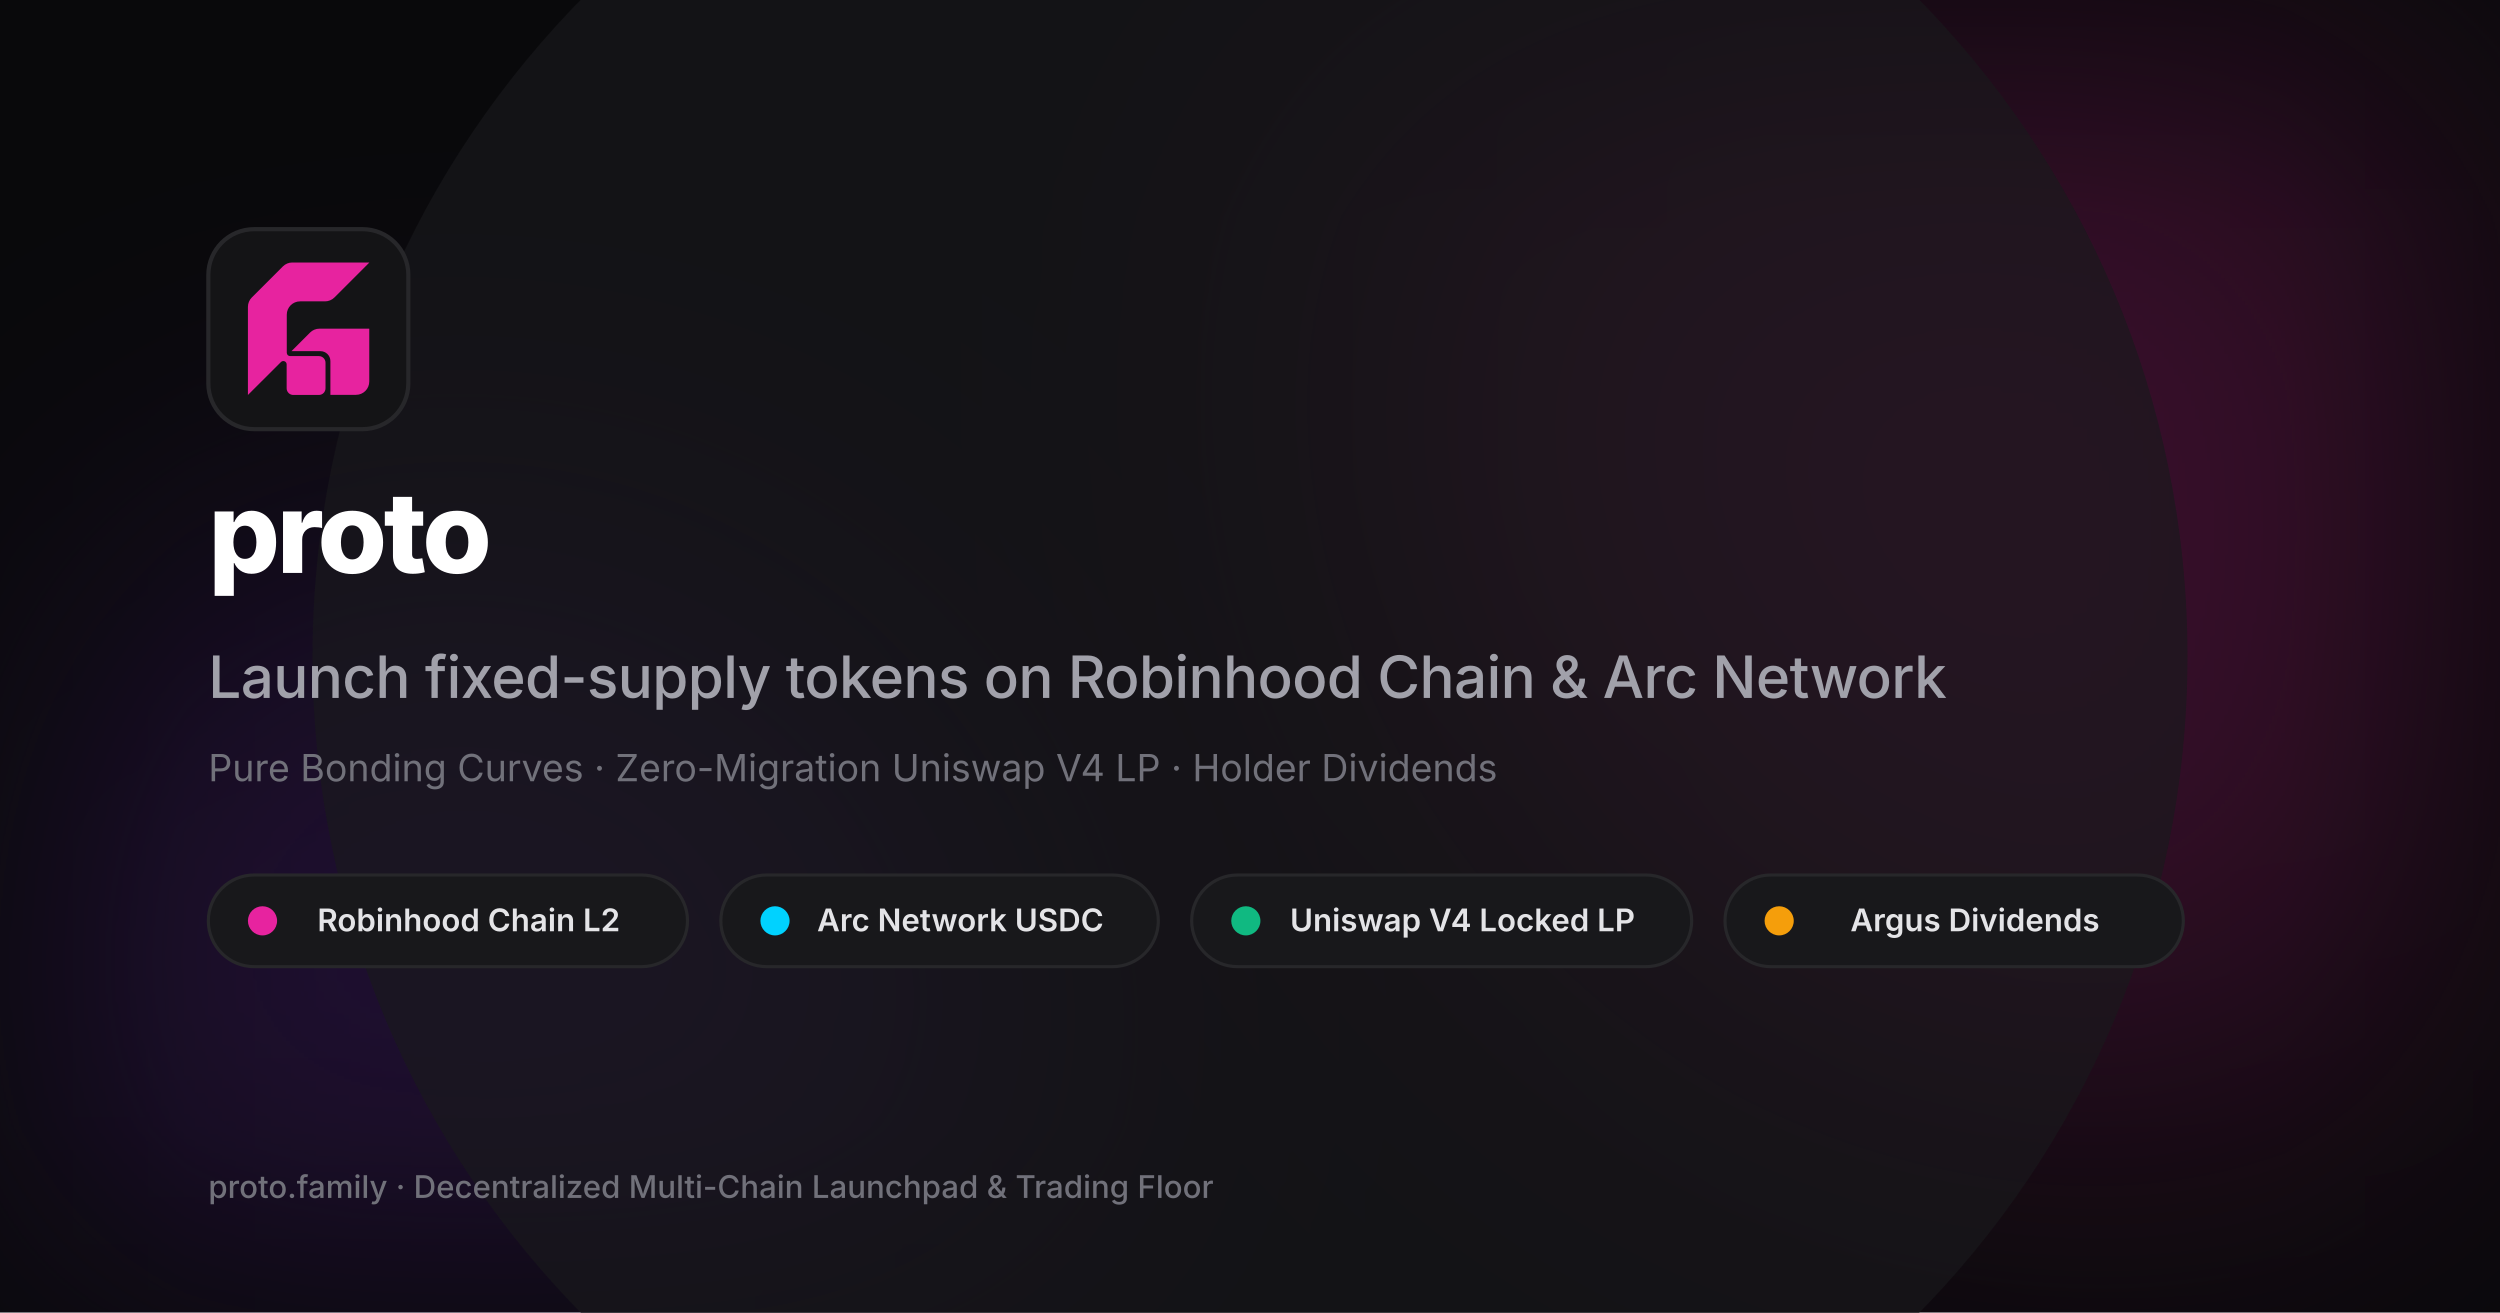
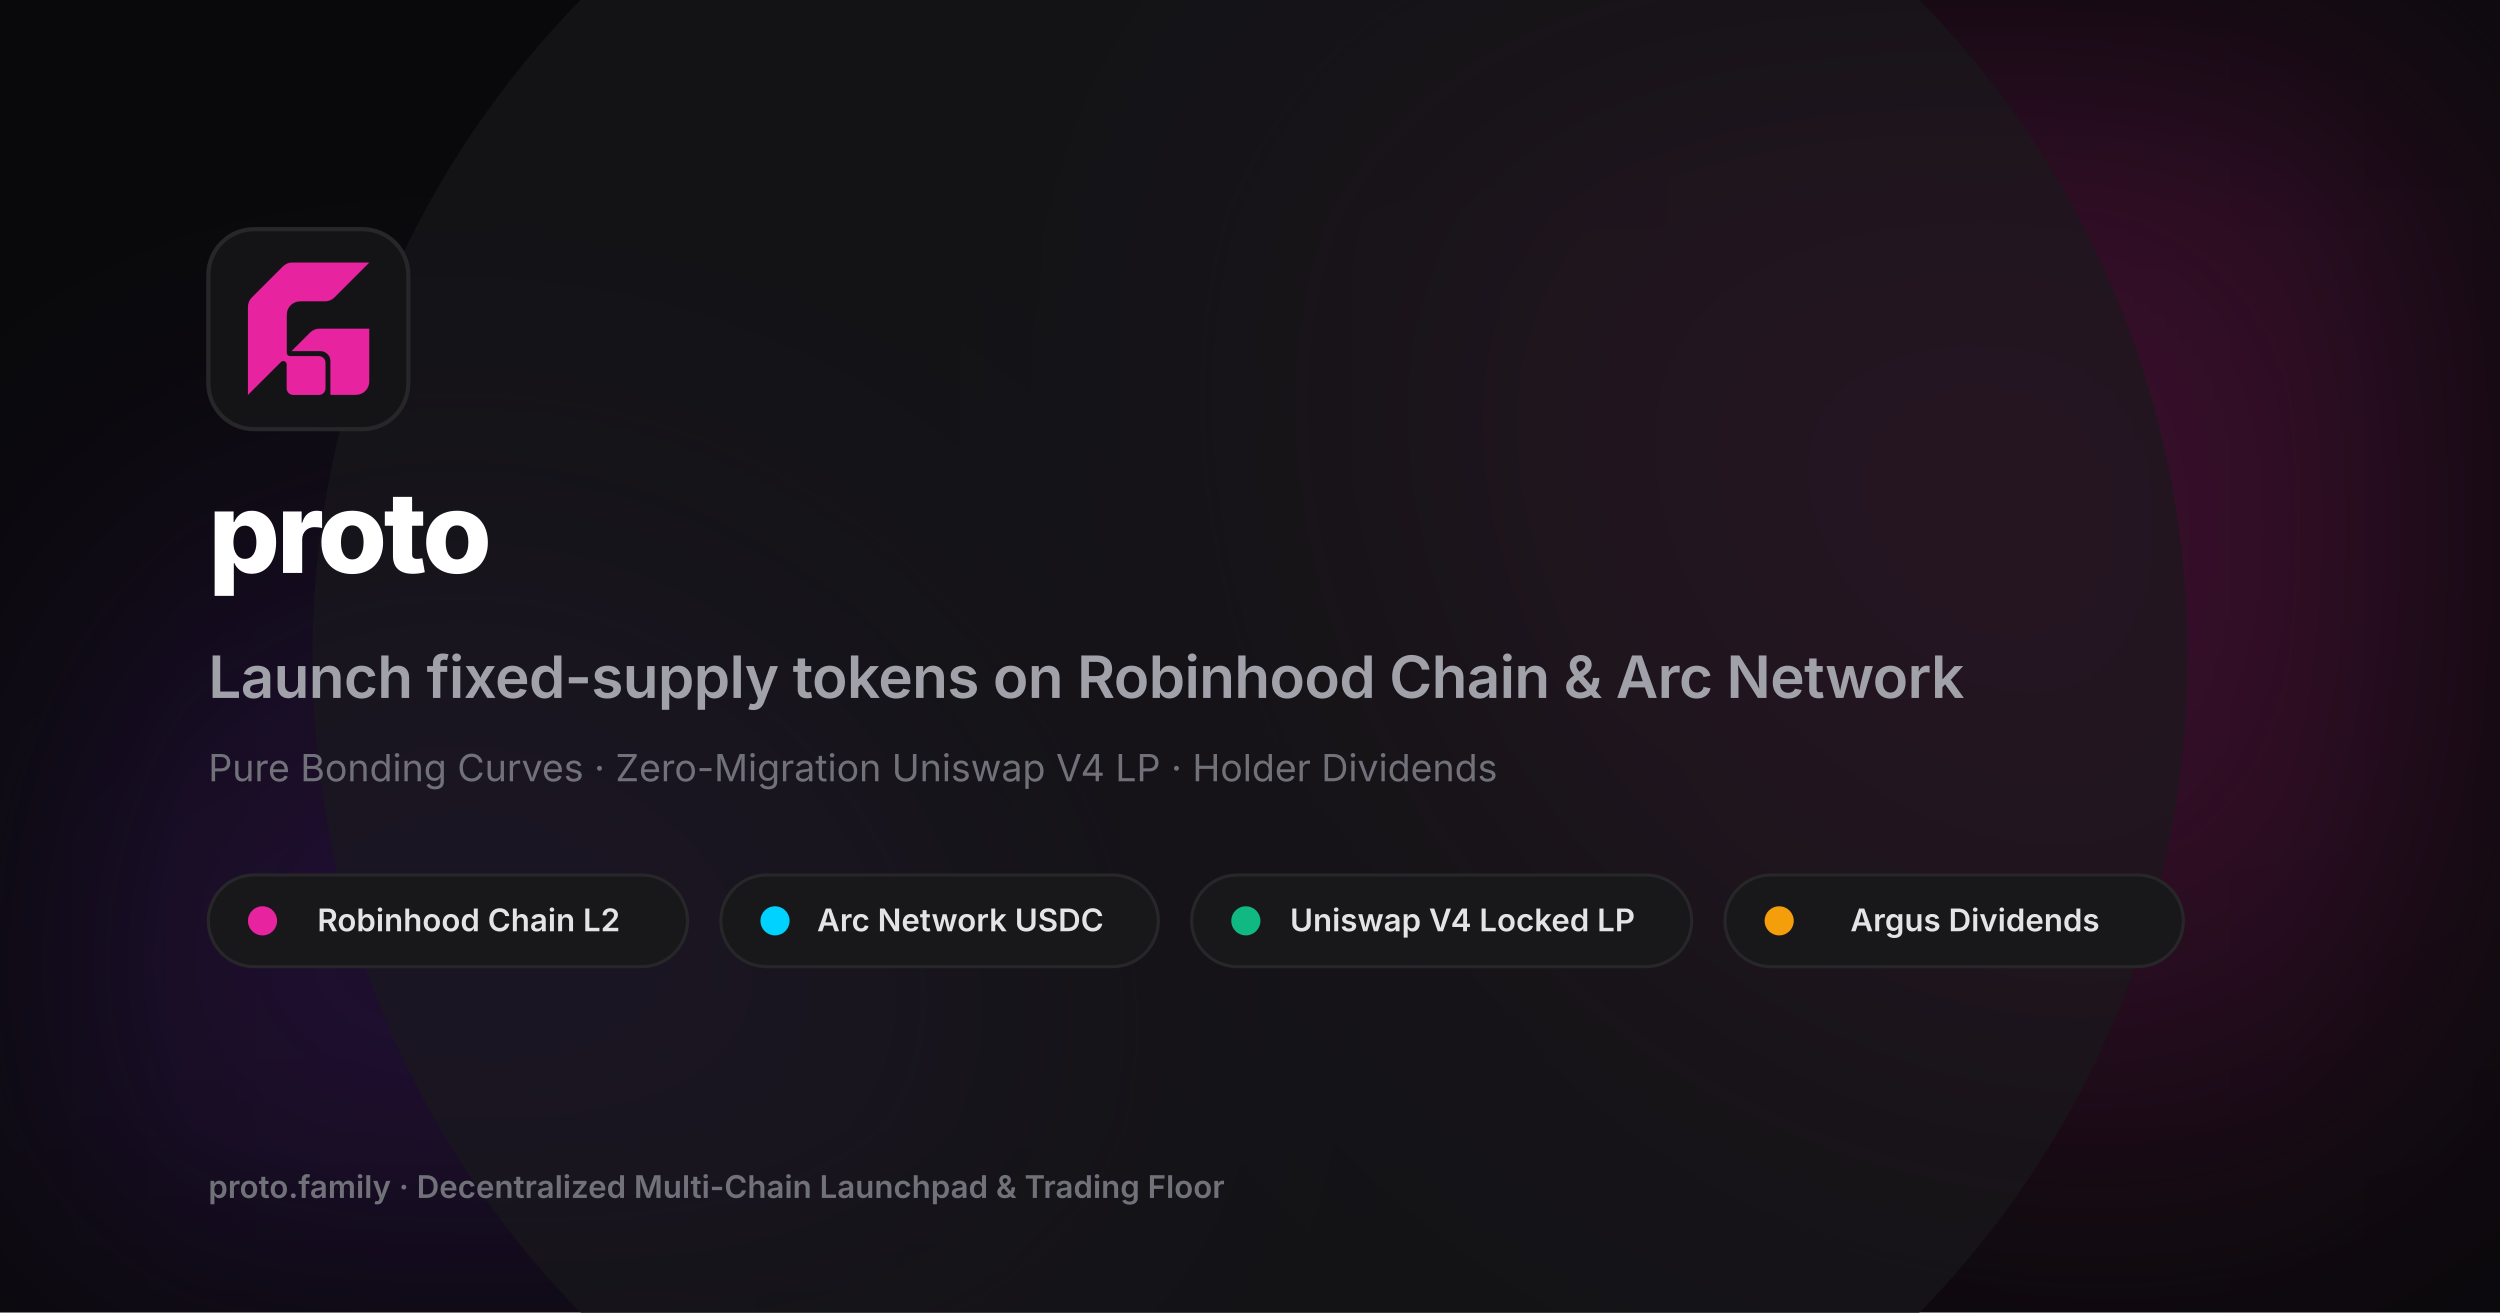
<svg xmlns="http://www.w3.org/2000/svg" viewBox="0 0 1200 630" width="1200" height="630">
  <rect width="1200" height="630" fill="#09090b" />
  <circle cx="1020" cy="180" r="340" fill="#E7239F" opacity="0.22" filter="blur(110px)" />
  <circle cx="220" cy="520" r="260" fill="#7928CA" opacity="0.20" filter="blur(95px)" />
  <circle cx="600" cy="315" r="450" fill="#18181b" opacity="0.65" />
  <g transform="translate(100, 110)">
    <rect width="96" height="96" rx="22" fill="#141416" stroke="#27272a" stroke-width="2" />
    <g transform="translate(19, 16) scale(0.038)">
      <path d="M1532.8 835.77V1503.68C1532.8 1596.45 1457.59 1671.66 1364.82 1671.66H1041.89V1245.83C1041.89 1176.25 985.49 1119.85 915.91 1119.85H550.13L785.01 884.97C816.51 853.47 859.24 835.77 903.79 835.77H1532.8Z" fill="#E7239F" />
      <path d="M658.89 490.91H974.01C1018.56 490.91 1061.29 473.21 1092.79 441.71L1534.48 0H560.49C515.94 0 473.21 17.7 441.71 49.2L49.2 441.71C17.7 473.21 0 515.93 0 560.48C0 814.15 0 1674.6 0 1673.34L417.59 1257.08C444.06 1230.69 489.23 1249.44 489.23 1286.82V1589.23C489.23 1635.62 526.83 1673.22 573.22 1673.22H896.15C942.54 1673.22 980.14 1635.62 980.14 1589.23V1266.3C980.14 1219.91 942.54 1182.31 896.15 1182.31H532.9C509.71 1182.31 490.91 1163.51 490.91 1140.32V658.89C490.91 566.12 566.12 490.91 658.89 490.91Z" fill="#E7239F" />
    </g>
-     <text x="0" y="165" font-family="Inter, -apple-system, system-ui, sans-serif" font-size="54" font-weight="800" fill="#ffffff" letter-spacing="-0.03em">proto</text>
-     <text x="0" y="225" font-family="Inter, -apple-system, system-ui, sans-serif" font-size="28" font-weight="500" fill="#a1a1aa" letter-spacing="-0.01em">Launch fixed-supply tokens on Robinhood Chain &amp; Arc Network</text>
-     <text x="0" y="265" font-family="Inter, -apple-system, system-ui, sans-serif" font-size="18" fill="#71717a">Pure Bonding Curves · Zero-Migration Uniswap V4 LP · Holder Dividends</text>
+     <text x="0" y="165" font-family="Poppins, -apple-system, system-ui, sans-serif" font-size="54" font-weight="800" fill="#ffffff" letter-spacing="-0.03em">proto</text>
+     <text x="0" y="225" font-family="Poppins, -apple-system, system-ui, sans-serif" font-size="28" font-weight="600" fill="#a1a1aa" letter-spacing="-0.01em">Launch fixed-supply tokens on Robinhood Chain &amp; Arc Network</text>
+     <text x="0" y="265" font-family="Poppins, -apple-system, system-ui, sans-serif" font-size="18" fill="#71717a">Pure Bonding Curves · Zero-Migration Uniswap V4 LP · Holder Dividends</text>
    <g transform="translate(0, 310)">
      <rect width="230" height="44" rx="22" fill="#18181b" stroke="#27272a" stroke-width="1.5" />
      <circle cx="26" cy="22" r="7" fill="#E7239F" />
-       <text x="125" y="27" font-family="Inter, -apple-system, system-ui, sans-serif" font-size="15" font-weight="600" fill="#e4e4e7" text-anchor="middle">Robinhood Chain L2</text>
+       <text x="125" y="27" font-family="Poppins, -apple-system, system-ui, sans-serif" font-size="15" font-weight="600" fill="#e4e4e7" text-anchor="middle">Robinhood Chain L2</text>
      <rect x="246" width="210" height="44" rx="22" fill="#18181b" stroke="#27272a" stroke-width="1.5" />
      <circle cx="272" cy="22" r="7" fill="#00D2FF" />
-       <text x="361" y="27" font-family="Inter, -apple-system, system-ui, sans-serif" font-size="15" font-weight="600" fill="#e4e4e7" text-anchor="middle">Arc Network USDC</text>
+       <text x="361" y="27" font-family="Poppins, -apple-system, system-ui, sans-serif" font-size="15" font-weight="600" fill="#e4e4e7" text-anchor="middle">Arc Network USDC</text>
      <rect x="472" width="240" height="44" rx="22" fill="#18181b" stroke="#27272a" stroke-width="1.5" />
      <circle cx="498" cy="22" r="7" fill="#10B981" />
-       <text x="602" y="27" font-family="Inter, -apple-system, system-ui, sans-serif" font-size="15" font-weight="600" fill="#e4e4e7" text-anchor="middle">Uniswap V4 Locked LP</text>
+       <text x="602" y="27" font-family="Poppins, -apple-system, system-ui, sans-serif" font-size="15" font-weight="600" fill="#e4e4e7" text-anchor="middle">Uniswap V4 Locked LP</text>
      <rect x="728" width="220" height="44" rx="22" fill="#18181b" stroke="#27272a" stroke-width="1.5" />
      <circle cx="754" cy="22" r="7" fill="#F59E0B" />
-       <text x="848" y="27" font-family="Inter, -apple-system, system-ui, sans-serif" font-size="15" font-weight="600" fill="#e4e4e7" text-anchor="middle">Argus Dividends</text>
+       <text x="848" y="27" font-family="Poppins, -apple-system, system-ui, sans-serif" font-size="15" font-weight="600" fill="#e4e4e7" text-anchor="middle">Argus Dividends</text>
    </g>
  </g>
-   <text x="100" y="575" font-family="Inter, -apple-system, system-ui, sans-serif" font-size="15" font-weight="500" fill="#71717a">proto.family · Decentralized Multi-Chain Launchpad &amp; Trading Floor</text>
+   <text x="100" y="575" font-family="Poppins, -apple-system, system-ui, sans-serif" font-size="15" font-weight="600" fill="#71717a">proto.family · Decentralized Multi-Chain Launchpad &amp; Trading Floor</text>
</svg>
